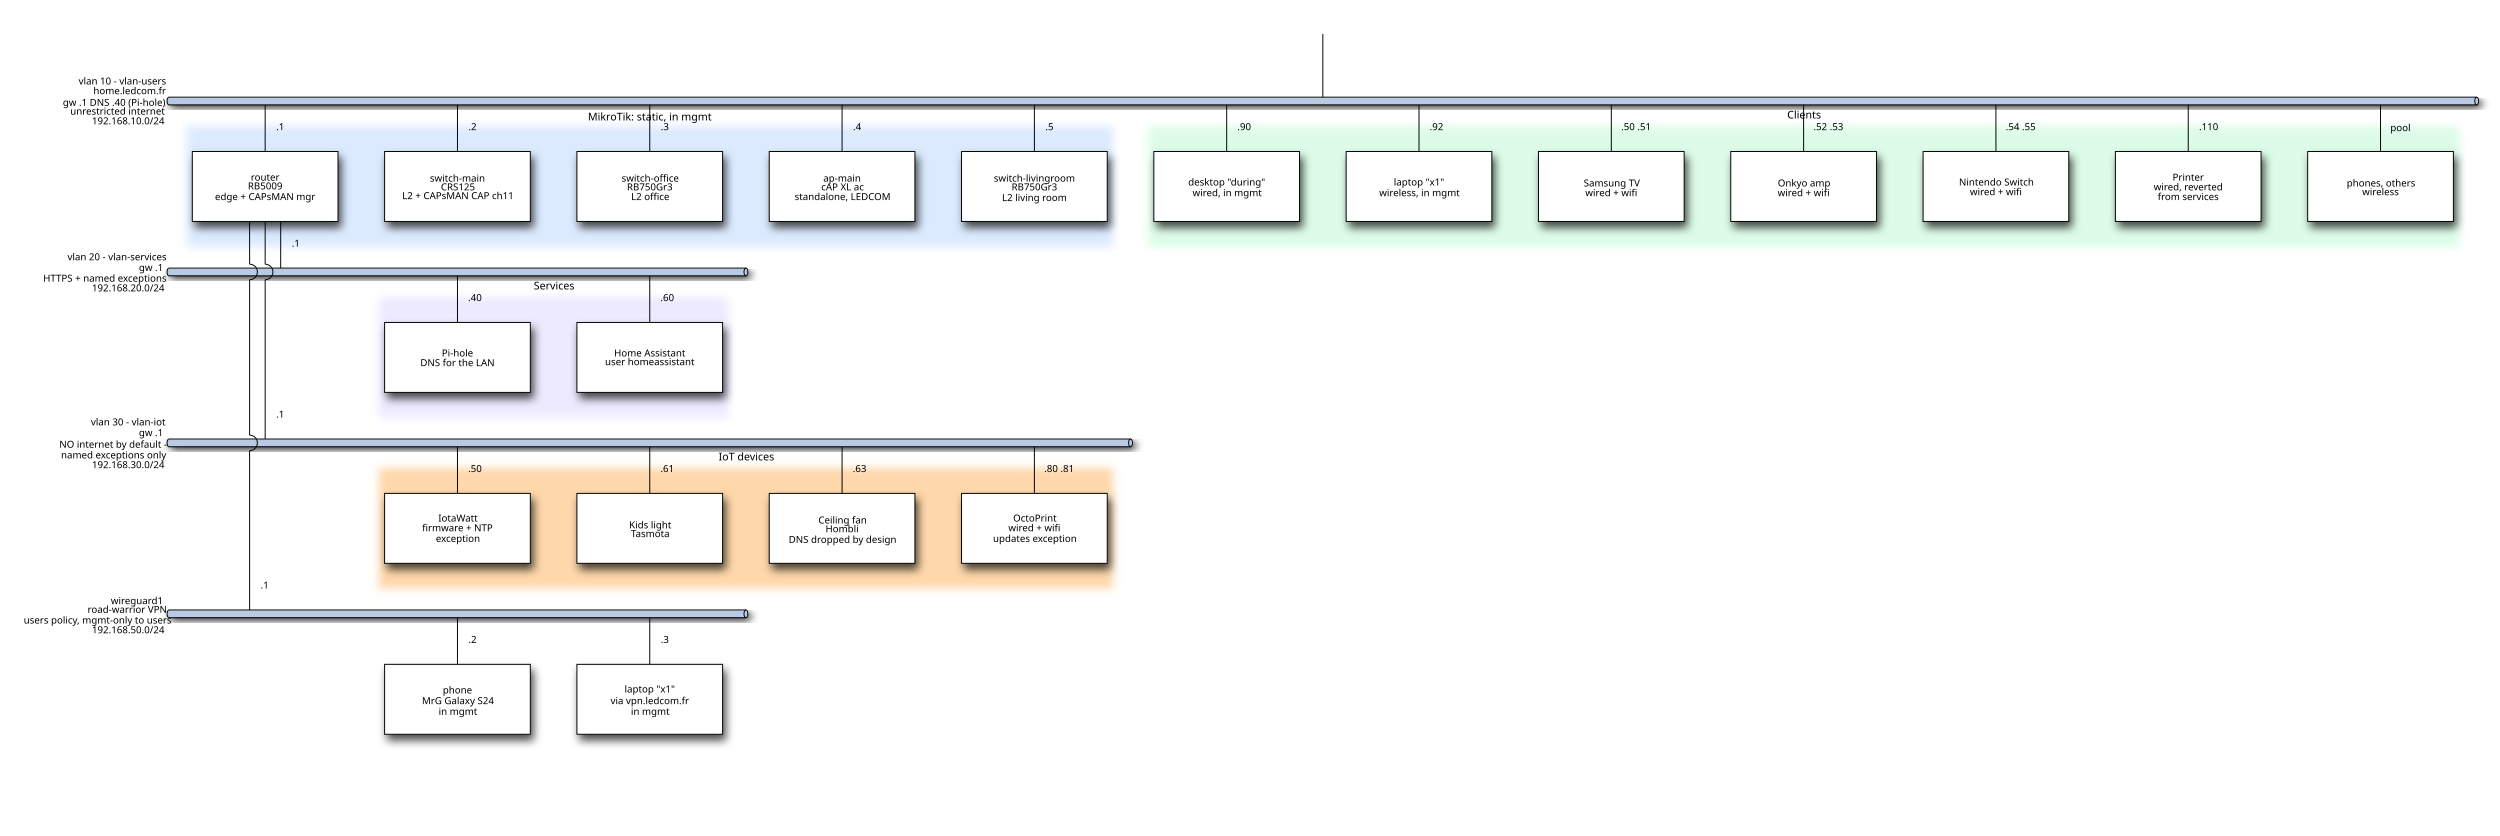
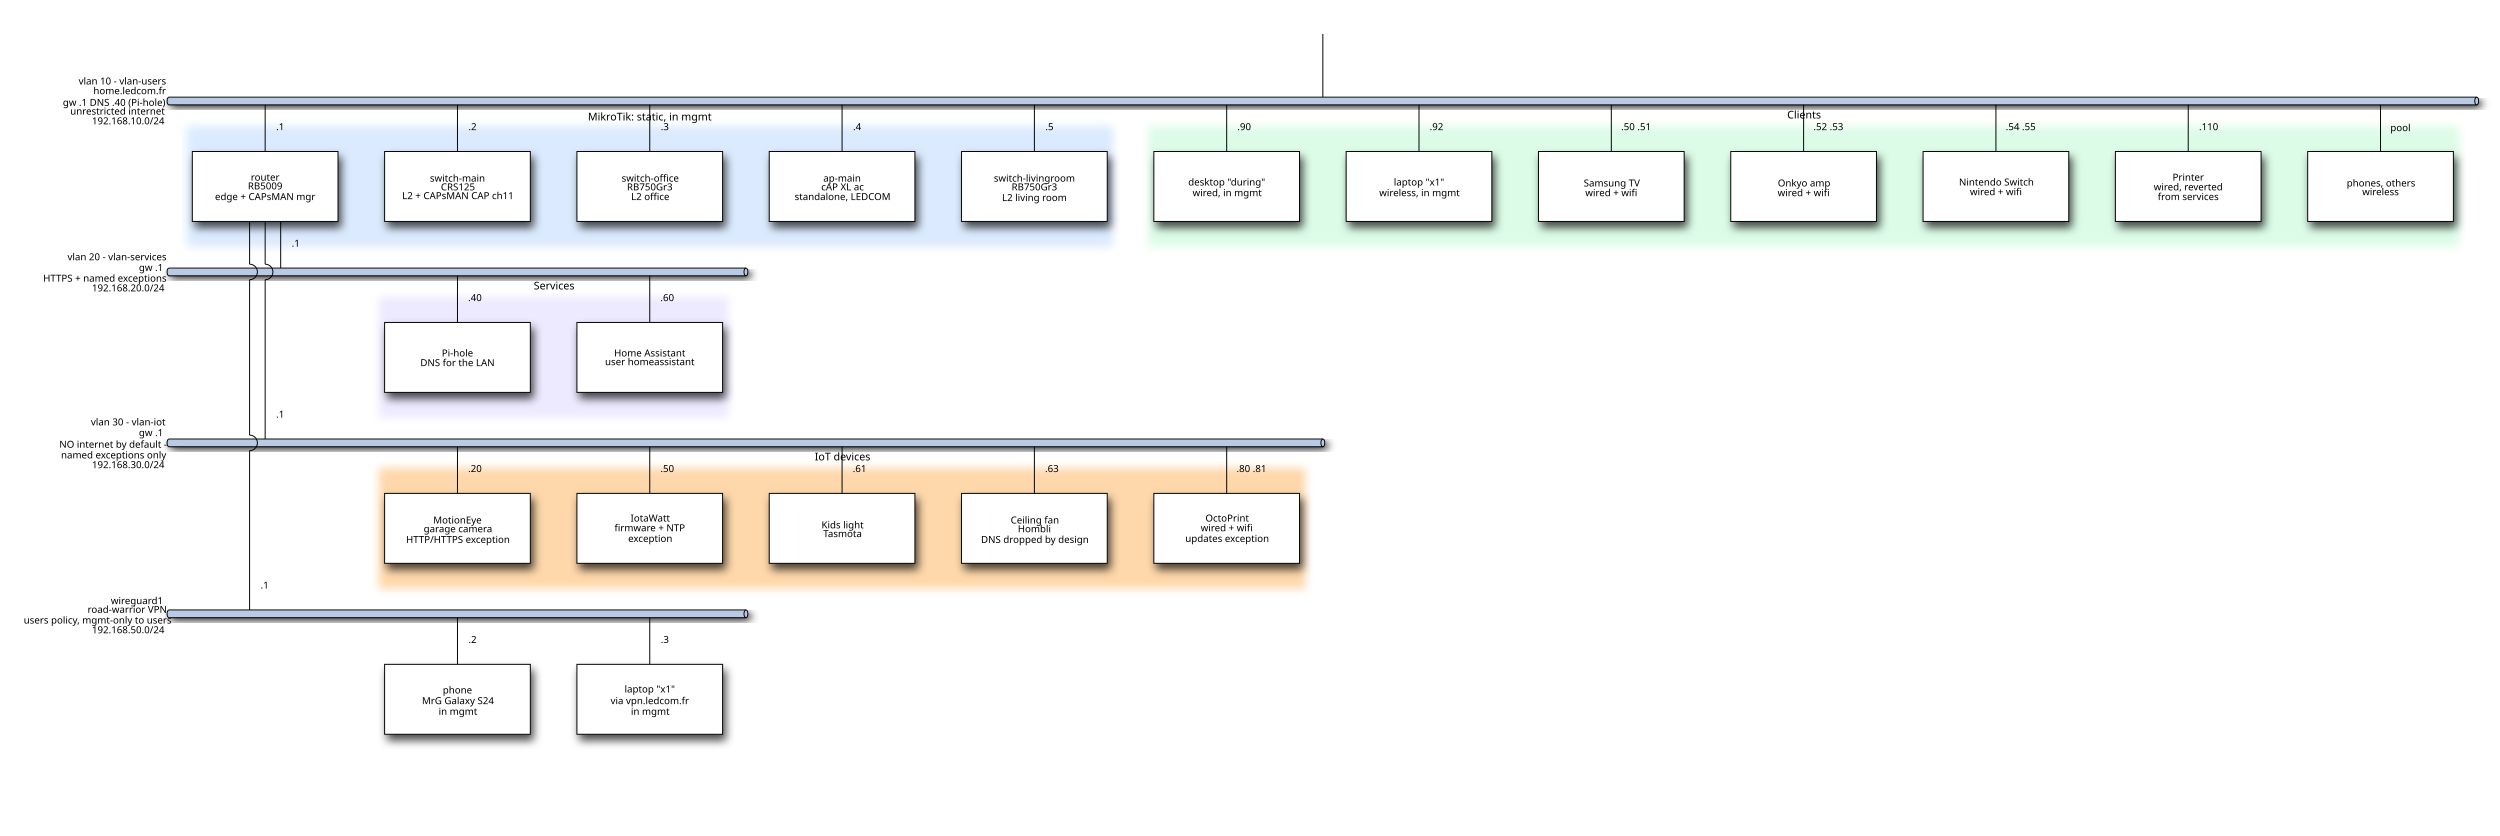
<svg xmlns="http://www.w3.org/2000/svg" viewBox="0 0 2574 860">
  <defs id="defs_block">
    <filter height="1.504" id="filter_blur" width="1.157" x="-0.079" y="-0.252">
      <feGaussianBlur id="feGaussianBlur3780" stdDeviation="4.2" />
    </filter>
  </defs>
  <rect fill="rgb(219,234,254)" height="124" style="filter:url(#filter_blur)" width="954" x="192" y="130" />
  <rect fill="rgb(220,252,231)" height="124" style="filter:url(#filter_blur)" width="1350" x="1182" y="130" />
  <rect fill="rgb(237,233,254)" height="124" style="filter:url(#filter_blur)" width="360" x="390" y="306" />
-   <rect fill="rgb(254,215,170)" height="124" style="filter:url(#filter_blur)" width="756" x="390" y="482" />
+   <rect fill="rgb(254,215,170)" height="124" style="filter:url(#filter_blur)" width="954" x="390" y="482" />
  <rect fill="rgb(0,0,0)" height="72" stroke="rgb(0,0,0)" style="filter:url(#filter_blur);opacity:0.7;fill-opacity:1" width="150" x="201" y="162" />
  <rect fill="rgb(0,0,0)" height="72" stroke="rgb(0,0,0)" style="filter:url(#filter_blur);opacity:0.7;fill-opacity:1" width="150" x="399" y="162" />
  <rect fill="rgb(0,0,0)" height="72" stroke="rgb(0,0,0)" style="filter:url(#filter_blur);opacity:0.7;fill-opacity:1" width="150" x="597" y="162" />
  <rect fill="rgb(0,0,0)" height="72" stroke="rgb(0,0,0)" style="filter:url(#filter_blur);opacity:0.7;fill-opacity:1" width="150" x="795" y="162" />
  <rect fill="rgb(0,0,0)" height="72" stroke="rgb(0,0,0)" style="filter:url(#filter_blur);opacity:0.7;fill-opacity:1" width="150" x="993" y="162" />
  <rect fill="rgb(0,0,0)" height="72" stroke="rgb(0,0,0)" style="filter:url(#filter_blur);opacity:0.7;fill-opacity:1" width="150" x="1191" y="162" />
  <rect fill="rgb(0,0,0)" height="72" stroke="rgb(0,0,0)" style="filter:url(#filter_blur);opacity:0.7;fill-opacity:1" width="150" x="1389" y="162" />
  <rect fill="rgb(0,0,0)" height="72" stroke="rgb(0,0,0)" style="filter:url(#filter_blur);opacity:0.7;fill-opacity:1" width="150" x="1587" y="162" />
  <rect fill="rgb(0,0,0)" height="72" stroke="rgb(0,0,0)" style="filter:url(#filter_blur);opacity:0.7;fill-opacity:1" width="150" x="1785" y="162" />
  <rect fill="rgb(0,0,0)" height="72" stroke="rgb(0,0,0)" style="filter:url(#filter_blur);opacity:0.7;fill-opacity:1" width="150" x="1983" y="162" />
  <rect fill="rgb(0,0,0)" height="72" stroke="rgb(0,0,0)" style="filter:url(#filter_blur);opacity:0.7;fill-opacity:1" width="150" x="2181" y="162" />
  <rect fill="rgb(0,0,0)" height="72" stroke="rgb(0,0,0)" style="filter:url(#filter_blur);opacity:0.7;fill-opacity:1" width="150" x="2379" y="162" />
  <rect fill="rgb(0,0,0)" height="72" stroke="rgb(0,0,0)" style="filter:url(#filter_blur);opacity:0.7;fill-opacity:1" width="150" x="399" y="338" />
  <rect fill="rgb(0,0,0)" height="72" stroke="rgb(0,0,0)" style="filter:url(#filter_blur);opacity:0.7;fill-opacity:1" width="150" x="597" y="338" />
  <rect fill="rgb(0,0,0)" height="72" stroke="rgb(0,0,0)" style="filter:url(#filter_blur);opacity:0.7;fill-opacity:1" width="150" x="399" y="514" />
  <rect fill="rgb(0,0,0)" height="72" stroke="rgb(0,0,0)" style="filter:url(#filter_blur);opacity:0.7;fill-opacity:1" width="150" x="597" y="514" />
  <rect fill="rgb(0,0,0)" height="72" stroke="rgb(0,0,0)" style="filter:url(#filter_blur);opacity:0.7;fill-opacity:1" width="150" x="795" y="514" />
  <rect fill="rgb(0,0,0)" height="72" stroke="rgb(0,0,0)" style="filter:url(#filter_blur);opacity:0.7;fill-opacity:1" width="150" x="993" y="514" />
+   <rect fill="rgb(0,0,0)" height="72" stroke="rgb(0,0,0)" style="filter:url(#filter_blur);opacity:0.7;fill-opacity:1" width="150" x="1191" y="514" />
  <rect fill="rgb(0,0,0)" height="72" stroke="rgb(0,0,0)" style="filter:url(#filter_blur);opacity:0.7;fill-opacity:1" width="150" x="399" y="690" />
  <rect fill="rgb(0,0,0)" height="72" stroke="rgb(0,0,0)" style="filter:url(#filter_blur);opacity:0.7;fill-opacity:1" width="150" x="597" y="690" />
  <path d="M 177 103 L 2553 103 A2,4 0 0 1 2553 111 L 177 111 A2,4 0 0 1 177 103" fill="rgb(0,0,0)" style="filter:url(#filter_blur)" />
  <path d="M 177 279 L 771 279 A2,4 0 0 1 771 287 L 177 287 A2,4 0 0 1 177 279" fill="rgb(0,0,0)" style="filter:url(#filter_blur)" />
-   <path d="M 177 455 L 1167 455 A2,4 0 0 1 1167 463 L 177 463 A2,4 0 0 1 177 455" fill="rgb(0,0,0)" style="filter:url(#filter_blur)" />
+   <path d="M 177 455 L 1365 455 A2,4 0 0 1 1365 463 L 177 463 A2,4 0 0 1 177 455" fill="rgb(0,0,0)" style="filter:url(#filter_blur)" />
  <path d="M 177 631 L 771 631 A2,4 0 0 1 771 639 L 177 639 A2,4 0 0 1 177 631" fill="rgb(0,0,0)" style="filter:url(#filter_blur)" />
  <path d="M 174 100 L 2550 100 A2,4 0 0 1 2550 108 L 174 108 A2,4 0 0 1 174 100" fill="rgb(185,203,228)" stroke="rgb(0,0,0)" />
  <path d="M 2550 108 A2,4 0 0 1 2550 100" fill="none" stroke="rgb(0,0,0)" />
  <path d="M 174 100 L 2550 100" fill="none" stroke="none" />
  <path d="M 1362 35 L 1362 100" fill="none" stroke="rgb(0,0,0)" />
  <path d="M 174 276 L 768 276 A2,4 0 0 1 768 284 L 174 284 A2,4 0 0 1 174 276" fill="rgb(185,203,228)" stroke="rgb(0,0,0)" />
  <path d="M 768 284 A2,4 0 0 1 768 276" fill="none" stroke="rgb(0,0,0)" />
  <path d="M 174 276 L 768 276" fill="none" stroke="none" />
-   <path d="M 174 452 L 1164 452 A2,4 0 0 1 1164 460 L 174 460 A2,4 0 0 1 174 452" fill="rgb(185,203,228)" stroke="rgb(0,0,0)" />
-   <path d="M 1164 460 A2,4 0 0 1 1164 452" fill="none" stroke="rgb(0,0,0)" />
-   <path d="M 174 452 L 1164 452" fill="none" stroke="none" />
+   <path d="M 174 452 L 1362 452 A2,4 0 0 1 1362 460 L 174 460 A2,4 0 0 1 174 452" fill="rgb(185,203,228)" stroke="rgb(0,0,0)" />
+   <path d="M 1362 460 A2,4 0 0 1 1362 452" fill="none" stroke="rgb(0,0,0)" />
+   <path d="M 174 452 L 1362 452" fill="none" stroke="none" />
  <path d="M 174 628 L 768 628 A2,4 0 0 1 768 636 L 174 636 A2,4 0 0 1 174 628" fill="rgb(185,203,228)" stroke="rgb(0,0,0)" />
  <path d="M 768 636 A2,4 0 0 1 768 628" fill="none" stroke="rgb(0,0,0)" />
  <path d="M 174 628 L 768 628" fill="none" stroke="none" />
  <text fill="rgb(0,0,0)" font-family="sans-serif" font-size="10" font-style="normal" font-weight="normal" text-anchor="middle" textLength="80" x="126.0" y="87">vlan 10 - vlan-users</text>
  <text fill="rgb(0,0,0)" font-family="sans-serif" font-size="10" font-style="normal" font-weight="normal" text-anchor="middle" textLength="65" x="133.5" y="97">home.ledcom.fr</text>
  <text fill="rgb(0,0,0)" font-family="sans-serif" font-size="10" font-style="normal" font-weight="normal" text-anchor="middle" textLength="97" x="117.5" y="109">gw .1  DNS .40 (Pi-hole)</text>
  <text fill="rgb(0,0,0)" font-family="sans-serif" font-size="10" font-style="normal" font-weight="normal" text-anchor="middle" textLength="90" x="121.0" y="118">unrestricted internet</text>
  <text fill="rgb(0,0,0)" font-family="sans-serif" font-size="10" font-style="normal" font-weight="normal" text-anchor="middle" textLength="68" x="132.0" y="128">192.168.10.0/24</text>
  <text fill="rgb(0,0,0)" font-family="sans-serif" font-size="10" font-style="normal" font-weight="normal" text-anchor="middle" textLength="91" x="120.5" y="268">vlan 20 - vlan-services</text>
  <text fill="rgb(0,0,0)" font-family="sans-serif" font-size="10" font-style="normal" font-weight="normal" text-anchor="middle" textLength="21" x="155.5" y="279">gw .1</text>
  <text fill="rgb(0,0,0)" font-family="sans-serif" font-size="10" font-style="normal" font-weight="normal" text-anchor="middle" textLength="116" x="108.0" y="290">HTTPS + named exceptions</text>
  <text fill="rgb(0,0,0)" font-family="sans-serif" font-size="10" font-style="normal" font-weight="normal" text-anchor="middle" textLength="68" x="132.0" y="300">192.168.20.0/24</text>
  <text fill="rgb(0,0,0)" font-family="sans-serif" font-size="10" font-style="normal" font-weight="normal" text-anchor="middle" textLength="68" x="132.0" y="438">vlan 30 - vlan-iot</text>
  <text fill="rgb(0,0,0)" font-family="sans-serif" font-size="10" font-style="normal" font-weight="normal" text-anchor="middle" textLength="21" x="155.5" y="449">gw .1</text>
  <text fill="rgb(0,0,0)" font-family="sans-serif" font-size="10" font-style="normal" font-weight="normal" text-anchor="middle" textLength="99" x="116.5" y="461">NO internet by default -</text>
  <text fill="rgb(0,0,0)" font-family="sans-serif" font-size="10" font-style="normal" font-weight="normal" text-anchor="middle" textLength="98" x="117.0" y="472">named exceptions only</text>
  <text fill="rgb(0,0,0)" font-family="sans-serif" font-size="10" font-style="normal" font-weight="normal" text-anchor="middle" textLength="68" x="132.0" y="482">192.168.30.0/24</text>
  <text fill="rgb(0,0,0)" font-family="sans-serif" font-size="10" font-style="normal" font-weight="normal" text-anchor="middle" textLength="50" x="141.0" y="622">wireguard1</text>
  <text fill="rgb(0,0,0)" font-family="sans-serif" font-size="10" font-style="normal" font-weight="normal" text-anchor="middle" textLength="70" x="131.0" y="631">road-warrior VPN</text>
  <text fill="rgb(0,0,0)" font-family="sans-serif" font-size="10" font-style="normal" font-weight="normal" text-anchor="middle" textLength="131" x="100.5" y="642">users policy, mgmt-only to users</text>
  <text fill="rgb(0,0,0)" font-family="sans-serif" font-size="10" font-style="normal" font-weight="normal" text-anchor="middle" textLength="68" x="132.0" y="652">192.168.50.0/24</text>
  <path d="M 273 108 L 273 156" fill="none" stroke="rgb(0,0,0)" />
  <text fill="rgb(0,0,0)" font-family="sans-serif" font-size="10" font-style="normal" font-weight="normal" text-anchor="middle" textLength="7" x="288.5" y="134">.1</text>
  <path d="M 289 228 L 289 276" fill="none" stroke="rgb(0,0,0)" />
  <text fill="rgb(0,0,0)" font-family="sans-serif" font-size="10" font-style="normal" font-weight="normal" text-anchor="middle" textLength="7" x="304.5" y="254">.1</text>
  <path d="M 273 228 L 273 272" fill="none" stroke="rgb(0,0,0)" />
  <path d="M 273.0 272.0 A8.0,8.0 0 0 1 273.0 288.0" fill="none" stroke="rgb(0,0,0)" />
  <path d="M 273 288 L 273 452" fill="none" stroke="rgb(0,0,0)" />
  <text fill="rgb(0,0,0)" font-family="sans-serif" font-size="10" font-style="normal" font-weight="normal" text-anchor="middle" textLength="7" x="288.5" y="430">.1</text>
  <path d="M 257 228 L 257 272" fill="none" stroke="rgb(0,0,0)" />
  <path d="M 257.0 272.0 A8.0,8.0 0 0 1 257.0 288.0" fill="none" stroke="rgb(0,0,0)" />
  <path d="M 257 288 L 257 448" fill="none" stroke="rgb(0,0,0)" />
  <path d="M 257.0 448.0 A8.0,8.0 0 0 1 257.0 464.0" fill="none" stroke="rgb(0,0,0)" />
  <path d="M 257 464 L 257 628" fill="none" stroke="rgb(0,0,0)" />
  <text fill="rgb(0,0,0)" font-family="sans-serif" font-size="10" font-style="normal" font-weight="normal" text-anchor="middle" textLength="7" x="272.5" y="606">.1</text>
  <rect fill="rgb(255,255,255)" height="72" stroke="rgb(0,0,0)" width="150" x="198" y="156" />
  <text fill="rgb(0,0,0)" font-family="sans-serif" font-size="10" font-style="normal" font-weight="normal" text-anchor="middle" textLength="26" x="273.0" y="186">router</text>
  <text fill="rgb(0,0,0)" font-family="sans-serif" font-size="10" font-style="normal" font-weight="normal" text-anchor="middle" textLength="32" x="273.0" y="195">RB5009</text>
  <text fill="rgb(0,0,0)" font-family="sans-serif" font-size="10" font-style="normal" font-weight="normal" text-anchor="middle" textLength="92" x="273.0" y="206">edge + CAPsMAN mgr</text>
  <path d="M 471 108 L 471 156" fill="none" stroke="rgb(0,0,0)" />
  <text fill="rgb(0,0,0)" font-family="sans-serif" font-size="10" font-style="normal" font-weight="normal" text-anchor="middle" textLength="7" x="486.5" y="134">.2</text>
  <rect fill="rgb(255,255,255)" height="72" stroke="rgb(0,0,0)" width="150" x="396" y="156" />
  <text fill="rgb(0,0,0)" font-family="sans-serif" font-size="10" font-style="normal" font-weight="normal" text-anchor="middle" textLength="52" x="471.0" y="187">switch-main</text>
  <text fill="rgb(0,0,0)" font-family="sans-serif" font-size="10" font-style="normal" font-weight="normal" text-anchor="middle" textLength="33" x="471.5" y="196">CRS125</text>
  <text fill="rgb(0,0,0)" font-family="sans-serif" font-size="10" font-style="normal" font-weight="normal" text-anchor="middle" textLength="105" x="471.5" y="205">L2 + CAPsMAN CAP ch11</text>
  <path d="M 669 108 L 669 156" fill="none" stroke="rgb(0,0,0)" />
  <text fill="rgb(0,0,0)" font-family="sans-serif" font-size="10" font-style="normal" font-weight="normal" text-anchor="middle" textLength="7" x="684.5" y="134">.3</text>
  <rect fill="rgb(255,255,255)" height="72" stroke="rgb(0,0,0)" width="150" x="594" y="156" />
  <text fill="rgb(0,0,0)" font-family="sans-serif" font-size="10" font-style="normal" font-weight="normal" text-anchor="middle" textLength="53" x="669.5" y="187">switch-office</text>
  <text fill="rgb(0,0,0)" font-family="sans-serif" font-size="10" font-style="normal" font-weight="normal" text-anchor="middle" textLength="42" x="669.0" y="196">RB750Gr3</text>
  <text fill="rgb(0,0,0)" font-family="sans-serif" font-size="10" font-style="normal" font-weight="normal" text-anchor="middle" textLength="35" x="669.5" y="206">L2 office</text>
  <path d="M 867 108 L 867 156" fill="none" stroke="rgb(0,0,0)" />
  <text fill="rgb(0,0,0)" font-family="sans-serif" font-size="10" font-style="normal" font-weight="normal" text-anchor="middle" textLength="7" x="882.5" y="134">.4</text>
  <rect fill="rgb(255,255,255)" height="72" stroke="rgb(0,0,0)" width="150" x="792" y="156" />
  <text fill="rgb(0,0,0)" font-family="sans-serif" font-size="10" font-style="normal" font-weight="normal" text-anchor="middle" textLength="34" x="867.0" y="187">ap-main</text>
  <text fill="rgb(0,0,0)" font-family="sans-serif" font-size="10" font-style="normal" font-weight="normal" text-anchor="middle" textLength="39" x="867.5" y="196">cAP XL ac</text>
  <text fill="rgb(0,0,0)" font-family="sans-serif" font-size="10" font-style="normal" font-weight="normal" text-anchor="middle" textLength="89" x="867.5" y="206">standalone, LEDCOM</text>
  <path d="M 1065 108 L 1065 156" fill="none" stroke="rgb(0,0,0)" />
  <text fill="rgb(0,0,0)" font-family="sans-serif" font-size="10" font-style="normal" font-weight="normal" text-anchor="middle" textLength="7" x="1080.5" y="134">.5</text>
  <rect fill="rgb(255,255,255)" height="72" stroke="rgb(0,0,0)" width="150" x="990" y="156" />
  <text fill="rgb(0,0,0)" font-family="sans-serif" font-size="10" font-style="normal" font-weight="normal" text-anchor="middle" textLength="76" x="1065.0" y="187">switch-livingroom</text>
  <text fill="rgb(0,0,0)" font-family="sans-serif" font-size="10" font-style="normal" font-weight="normal" text-anchor="middle" textLength="42" x="1065.0" y="196">RB750Gr3</text>
  <text fill="rgb(0,0,0)" font-family="sans-serif" font-size="10" font-style="normal" font-weight="normal" text-anchor="middle" textLength="60" x="1065.0" y="207">L2 living room</text>
  <path d="M 1263 108 L 1263 156" fill="none" stroke="rgb(0,0,0)" />
  <text fill="rgb(0,0,0)" font-family="sans-serif" font-size="10" font-style="normal" font-weight="normal" text-anchor="middle" textLength="12" x="1281.0" y="134">.90</text>
  <rect fill="rgb(255,255,255)" height="72" stroke="rgb(0,0,0)" width="150" x="1188" y="156" />
  <text fill="rgb(0,0,0)" font-family="sans-serif" font-size="10" font-style="normal" font-weight="normal" text-anchor="middle" textLength="70" x="1263.0" y="191">desktop "during"</text>
  <text fill="rgb(0,0,0)" font-family="sans-serif" font-size="10" font-style="normal" font-weight="normal" text-anchor="middle" textLength="63" x="1263.5" y="202">wired, in mgmt</text>
  <path d="M 1461 108 L 1461 156" fill="none" stroke="rgb(0,0,0)" />
  <text fill="rgb(0,0,0)" font-family="sans-serif" font-size="10" font-style="normal" font-weight="normal" text-anchor="middle" textLength="12" x="1479.0" y="134">.92</text>
  <rect fill="rgb(255,255,255)" height="72" stroke="rgb(0,0,0)" width="150" x="1386" y="156" />
  <text fill="rgb(0,0,0)" font-family="sans-serif" font-size="10" font-style="normal" font-weight="normal" text-anchor="middle" textLength="42" x="1461.0" y="191">laptop "x1"</text>
  <text fill="rgb(0,0,0)" font-family="sans-serif" font-size="10" font-style="normal" font-weight="normal" text-anchor="middle" textLength="73" x="1461.5" y="202">wireless, in mgmt</text>
  <path d="M 1659 108 L 1659 156" fill="none" stroke="rgb(0,0,0)" />
  <text fill="rgb(0,0,0)" font-family="sans-serif" font-size="10" font-style="normal" font-weight="normal" text-anchor="middle" textLength="27" x="1684.5" y="134">.50 .51</text>
  <rect fill="rgb(255,255,255)" height="72" stroke="rgb(0,0,0)" width="150" x="1584" y="156" />
  <text fill="rgb(0,0,0)" font-family="sans-serif" font-size="10" font-style="normal" font-weight="normal" text-anchor="middle" textLength="53" x="1659.5" y="192">Samsung TV</text>
  <text fill="rgb(0,0,0)" font-family="sans-serif" font-size="10" font-style="normal" font-weight="normal" text-anchor="middle" textLength="50" x="1659.0" y="202">wired + wifi</text>
  <path d="M 1857 108 L 1857 156" fill="none" stroke="rgb(0,0,0)" />
  <text fill="rgb(0,0,0)" font-family="sans-serif" font-size="10" font-style="normal" font-weight="normal" text-anchor="middle" textLength="27" x="1882.5" y="134">.52 .53</text>
  <rect fill="rgb(255,255,255)" height="72" stroke="rgb(0,0,0)" width="150" x="1782" y="156" />
  <text fill="rgb(0,0,0)" font-family="sans-serif" font-size="10" font-style="normal" font-weight="normal" text-anchor="middle" textLength="47" x="1857.5" y="192">Onkyo amp</text>
  <text fill="rgb(0,0,0)" font-family="sans-serif" font-size="10" font-style="normal" font-weight="normal" text-anchor="middle" textLength="50" x="1857.0" y="202">wired + wifi</text>
  <path d="M 2055 108 L 2055 156" fill="none" stroke="rgb(0,0,0)" />
  <text fill="rgb(0,0,0)" font-family="sans-serif" font-size="10" font-style="normal" font-weight="normal" text-anchor="middle" textLength="27" x="2080.5" y="134">.54 .55</text>
  <rect fill="rgb(255,255,255)" height="72" stroke="rgb(0,0,0)" width="150" x="1980" y="156" />
  <text fill="rgb(0,0,0)" font-family="sans-serif" font-size="10" font-style="normal" font-weight="normal" text-anchor="middle" textLength="71" x="2055.5" y="191">Nintendo Switch</text>
  <text fill="rgb(0,0,0)" font-family="sans-serif" font-size="10" font-style="normal" font-weight="normal" text-anchor="middle" textLength="50" x="2055.0" y="201">wired + wifi</text>
  <path d="M 2253 108 L 2253 156" fill="none" stroke="rgb(0,0,0)" />
  <text fill="rgb(0,0,0)" font-family="sans-serif" font-size="10" font-style="normal" font-weight="normal" text-anchor="middle" textLength="18" x="2274.0" y="134">.110</text>
  <rect fill="rgb(255,255,255)" height="72" stroke="rgb(0,0,0)" width="150" x="2178" y="156" />
  <text fill="rgb(0,0,0)" font-family="sans-serif" font-size="10" font-style="normal" font-weight="normal" text-anchor="middle" textLength="30" x="2253.0" y="186">Printer</text>
  <text fill="rgb(0,0,0)" font-family="sans-serif" font-size="10" font-style="normal" font-weight="normal" text-anchor="middle" textLength="64" x="2253.0" y="196">wired, reverted</text>
  <text fill="rgb(0,0,0)" font-family="sans-serif" font-size="10" font-style="normal" font-weight="normal" text-anchor="middle" textLength="54" x="2253.0" y="206">from services</text>
  <path d="M 2451 108 L 2451 156" fill="none" stroke="rgb(0,0,0)" />
  <text fill="rgb(0,0,0)" font-family="sans-serif" font-size="10" font-style="normal" font-weight="normal" text-anchor="middle" textLength="17" x="2471.5" y="135">pool</text>
  <rect fill="rgb(255,255,255)" height="72" stroke="rgb(0,0,0)" width="150" x="2376" y="156" />
  <text fill="rgb(0,0,0)" font-family="sans-serif" font-size="10" font-style="normal" font-weight="normal" text-anchor="middle" textLength="61" x="2451.5" y="192">phones, others</text>
  <text fill="rgb(0,0,0)" font-family="sans-serif" font-size="10" font-style="normal" font-weight="normal" text-anchor="middle" textLength="34" x="2451.0" y="201">wireless</text>
  <path d="M 471 284 L 471 332" fill="none" stroke="rgb(0,0,0)" />
  <text fill="rgb(0,0,0)" font-family="sans-serif" font-size="10" font-style="normal" font-weight="normal" text-anchor="middle" textLength="12" x="489.0" y="310">.40</text>
  <rect fill="rgb(255,255,255)" height="72" stroke="rgb(0,0,0)" width="150" x="396" y="332" />
  <text fill="rgb(0,0,0)" font-family="sans-serif" font-size="10" font-style="normal" font-weight="normal" text-anchor="middle" textLength="30" x="471.0" y="367">Pi-hole</text>
  <text fill="rgb(0,0,0)" font-family="sans-serif" font-size="10" font-style="normal" font-weight="normal" text-anchor="middle" textLength="68" x="471.0" y="377">DNS for the LAN</text>
  <path d="M 669 284 L 669 332" fill="none" stroke="rgb(0,0,0)" />
  <text fill="rgb(0,0,0)" font-family="sans-serif" font-size="10" font-style="normal" font-weight="normal" text-anchor="middle" textLength="12" x="687.0" y="310">.60</text>
  <rect fill="rgb(255,255,255)" height="72" stroke="rgb(0,0,0)" width="150" x="594" y="332" />
  <text fill="rgb(0,0,0)" font-family="sans-serif" font-size="10" font-style="normal" font-weight="normal" text-anchor="middle" textLength="62" x="669.0" y="367">Home Assistant</text>
  <text fill="rgb(0,0,0)" font-family="sans-serif" font-size="10" font-style="normal" font-weight="normal" text-anchor="middle" textLength="80" x="669.0" y="376">user homeassistant</text>
  <path d="M 471 460 L 471 508" fill="none" stroke="rgb(0,0,0)" />
-   <text fill="rgb(0,0,0)" font-family="sans-serif" font-size="10" font-style="normal" font-weight="normal" text-anchor="middle" textLength="12" x="489.0" y="486">.50</text>
+   <text fill="rgb(0,0,0)" font-family="sans-serif" font-size="10" font-style="normal" font-weight="normal" text-anchor="middle" textLength="12" x="489.0" y="486">.20</text>
  <rect fill="rgb(255,255,255)" height="72" stroke="rgb(0,0,0)" width="150" x="396" y="508" />
-   <text fill="rgb(0,0,0)" font-family="sans-serif" font-size="10" font-style="normal" font-weight="normal" text-anchor="middle" textLength="33" x="471.5" y="537">IotaWatt</text>
-   <text fill="rgb(0,0,0)" font-family="sans-serif" font-size="10" font-style="normal" font-weight="normal" text-anchor="middle" textLength="66" x="471.0" y="547">firmware + NTP</text>
-   <text fill="rgb(0,0,0)" font-family="sans-serif" font-size="10" font-style="normal" font-weight="normal" text-anchor="middle" textLength="41" x="471.5" y="558">exception</text>
+   <text fill="rgb(0,0,0)" font-family="sans-serif" font-size="10" font-style="normal" font-weight="normal" text-anchor="middle" textLength="44" x="471.0" y="539">MotionEye</text>
+   <text fill="rgb(0,0,0)" font-family="sans-serif" font-size="10" font-style="normal" font-weight="normal" text-anchor="middle" textLength="61" x="471.5" y="548">garage camera</text>
+   <text fill="rgb(0,0,0)" font-family="sans-serif" font-size="10" font-style="normal" font-weight="normal" text-anchor="middle" textLength="99" x="471.5" y="559">HTTP/HTTPS exception</text>
  <path d="M 669 460 L 669 508" fill="none" stroke="rgb(0,0,0)" />
-   <text fill="rgb(0,0,0)" font-family="sans-serif" font-size="10" font-style="normal" font-weight="normal" text-anchor="middle" textLength="12" x="687.0" y="486">.61</text>
+   <text fill="rgb(0,0,0)" font-family="sans-serif" font-size="10" font-style="normal" font-weight="normal" text-anchor="middle" textLength="12" x="687.0" y="486">.50</text>
  <rect fill="rgb(255,255,255)" height="72" stroke="rgb(0,0,0)" width="150" x="594" y="508" />
-   <text fill="rgb(0,0,0)" font-family="sans-serif" font-size="10" font-style="normal" font-weight="normal" text-anchor="middle" textLength="39" x="669.5" y="544">Kids light</text>
-   <text fill="rgb(0,0,0)" font-family="sans-serif" font-size="10" font-style="normal" font-weight="normal" text-anchor="middle" textLength="33" x="669.5" y="553">Tasmota</text>
+   <text fill="rgb(0,0,0)" font-family="sans-serif" font-size="10" font-style="normal" font-weight="normal" text-anchor="middle" textLength="33" x="669.5" y="537">IotaWatt</text>
+   <text fill="rgb(0,0,0)" font-family="sans-serif" font-size="10" font-style="normal" font-weight="normal" text-anchor="middle" textLength="66" x="669.0" y="547">firmware + NTP</text>
+   <text fill="rgb(0,0,0)" font-family="sans-serif" font-size="10" font-style="normal" font-weight="normal" text-anchor="middle" textLength="41" x="669.5" y="558">exception</text>
  <path d="M 867 460 L 867 508" fill="none" stroke="rgb(0,0,0)" />
-   <text fill="rgb(0,0,0)" font-family="sans-serif" font-size="10" font-style="normal" font-weight="normal" text-anchor="middle" textLength="12" x="885.0" y="486">.63</text>
+   <text fill="rgb(0,0,0)" font-family="sans-serif" font-size="10" font-style="normal" font-weight="normal" text-anchor="middle" textLength="12" x="885.0" y="486">.61</text>
  <rect fill="rgb(255,255,255)" height="72" stroke="rgb(0,0,0)" width="150" x="792" y="508" />
-   <text fill="rgb(0,0,0)" font-family="sans-serif" font-size="10" font-style="normal" font-weight="normal" text-anchor="middle" textLength="47" x="867.5" y="539">Ceiling fan</text>
-   <text fill="rgb(0,0,0)" font-family="sans-serif" font-size="10" font-style="normal" font-weight="normal" text-anchor="middle" textLength="30" x="867.0" y="548">Hombli</text>
-   <text fill="rgb(0,0,0)" font-family="sans-serif" font-size="10" font-style="normal" font-weight="normal" text-anchor="middle" textLength="99" x="867.5" y="559">DNS dropped by design</text>
+   <text fill="rgb(0,0,0)" font-family="sans-serif" font-size="10" font-style="normal" font-weight="normal" text-anchor="middle" textLength="39" x="867.5" y="544">Kids light</text>
+   <text fill="rgb(0,0,0)" font-family="sans-serif" font-size="10" font-style="normal" font-weight="normal" text-anchor="middle" textLength="33" x="867.5" y="553">Tasmota</text>
  <path d="M 1065 460 L 1065 508" fill="none" stroke="rgb(0,0,0)" />
-   <text fill="rgb(0,0,0)" font-family="sans-serif" font-size="10" font-style="normal" font-weight="normal" text-anchor="middle" textLength="27" x="1090.5" y="486">.80 .81</text>
+   <text fill="rgb(0,0,0)" font-family="sans-serif" font-size="10" font-style="normal" font-weight="normal" text-anchor="middle" textLength="12" x="1083.0" y="486">.63</text>
  <rect fill="rgb(255,255,255)" height="72" stroke="rgb(0,0,0)" width="150" x="990" y="508" />
-   <text fill="rgb(0,0,0)" font-family="sans-serif" font-size="10" font-style="normal" font-weight="normal" text-anchor="middle" textLength="39" x="1065.5" y="537">OctoPrint</text>
-   <text fill="rgb(0,0,0)" font-family="sans-serif" font-size="10" font-style="normal" font-weight="normal" text-anchor="middle" textLength="50" x="1065.0" y="547">wired + wifi</text>
-   <text fill="rgb(0,0,0)" font-family="sans-serif" font-size="10" font-style="normal" font-weight="normal" text-anchor="middle" textLength="77" x="1065.5" y="558">updates exception</text>
+   <text fill="rgb(0,0,0)" font-family="sans-serif" font-size="10" font-style="normal" font-weight="normal" text-anchor="middle" textLength="47" x="1065.5" y="539">Ceiling fan</text>
+   <text fill="rgb(0,0,0)" font-family="sans-serif" font-size="10" font-style="normal" font-weight="normal" text-anchor="middle" textLength="30" x="1065.0" y="548">Hombli</text>
+   <text fill="rgb(0,0,0)" font-family="sans-serif" font-size="10" font-style="normal" font-weight="normal" text-anchor="middle" textLength="99" x="1065.5" y="559">DNS dropped by design</text>
+   <path d="M 1263 460 L 1263 508" fill="none" stroke="rgb(0,0,0)" />
+   <text fill="rgb(0,0,0)" font-family="sans-serif" font-size="10" font-style="normal" font-weight="normal" text-anchor="middle" textLength="27" x="1288.5" y="486">.80 .81</text>
+   <rect fill="rgb(255,255,255)" height="72" stroke="rgb(0,0,0)" width="150" x="1188" y="508" />
+   <text fill="rgb(0,0,0)" font-family="sans-serif" font-size="10" font-style="normal" font-weight="normal" text-anchor="middle" textLength="39" x="1263.5" y="537">OctoPrint</text>
+   <text fill="rgb(0,0,0)" font-family="sans-serif" font-size="10" font-style="normal" font-weight="normal" text-anchor="middle" textLength="50" x="1263.0" y="547">wired + wifi</text>
+   <text fill="rgb(0,0,0)" font-family="sans-serif" font-size="10" font-style="normal" font-weight="normal" text-anchor="middle" textLength="77" x="1263.5" y="558">updates exception</text>
  <path d="M 471 636 L 471 684" fill="none" stroke="rgb(0,0,0)" />
  <text fill="rgb(0,0,0)" font-family="sans-serif" font-size="10" font-style="normal" font-weight="normal" text-anchor="middle" textLength="7" x="486.5" y="662">.2</text>
  <rect fill="rgb(255,255,255)" height="72" stroke="rgb(0,0,0)" width="150" x="396" y="684" />
  <text fill="rgb(0,0,0)" font-family="sans-serif" font-size="10" font-style="normal" font-weight="normal" text-anchor="middle" textLength="28" x="471.0" y="714">phone</text>
  <text fill="rgb(0,0,0)" font-family="sans-serif" font-size="10" font-style="normal" font-weight="normal" text-anchor="middle" textLength="65" x="471.5" y="725">MrG Galaxy S24</text>
  <text fill="rgb(0,0,0)" font-family="sans-serif" font-size="10" font-style="normal" font-weight="normal" text-anchor="middle" textLength="35" x="471.5" y="736">in mgmt</text>
  <path d="M 669 636 L 669 684" fill="none" stroke="rgb(0,0,0)" />
  <text fill="rgb(0,0,0)" font-family="sans-serif" font-size="10" font-style="normal" font-weight="normal" text-anchor="middle" textLength="7" x="684.5" y="662">.3</text>
  <rect fill="rgb(255,255,255)" height="72" stroke="rgb(0,0,0)" width="150" x="594" y="684" />
  <text fill="rgb(0,0,0)" font-family="sans-serif" font-size="10" font-style="normal" font-weight="normal" text-anchor="middle" textLength="42" x="669.0" y="713">laptop "x1"</text>
  <text fill="rgb(0,0,0)" font-family="sans-serif" font-size="10" font-style="normal" font-weight="normal" text-anchor="middle" textLength="70" x="669.0" y="725">via vpn.ledcom.fr</text>
  <text fill="rgb(0,0,0)" font-family="sans-serif" font-size="10" font-style="normal" font-weight="normal" text-anchor="middle" textLength="35" x="669.5" y="736">in mgmt</text>
  <text fill="rgb(0,0,0)" font-family="sans-serif" font-size="11" font-style="normal" font-weight="normal" text-anchor="middle" textLength="112" x="669.0" y="124">MikroTik: static, in mgmt</text>
  <text fill="rgb(0,0,0)" font-family="sans-serif" font-size="11" font-style="normal" font-weight="normal" text-anchor="middle" textLength="33" x="1857.5" y="122">Clients</text>
  <text fill="rgb(0,0,0)" font-family="sans-serif" font-size="11" font-style="normal" font-weight="normal" text-anchor="middle" textLength="39" x="570.5" y="298">Services</text>
-   <text fill="rgb(0,0,0)" font-family="sans-serif" font-size="11" font-style="normal" font-weight="normal" text-anchor="middle" textLength="51" x="768.5" y="474">IoT devices</text>
+   <text fill="rgb(0,0,0)" font-family="sans-serif" font-size="11" font-style="normal" font-weight="normal" text-anchor="middle" textLength="51" x="867.5" y="474">IoT devices</text>
</svg>
